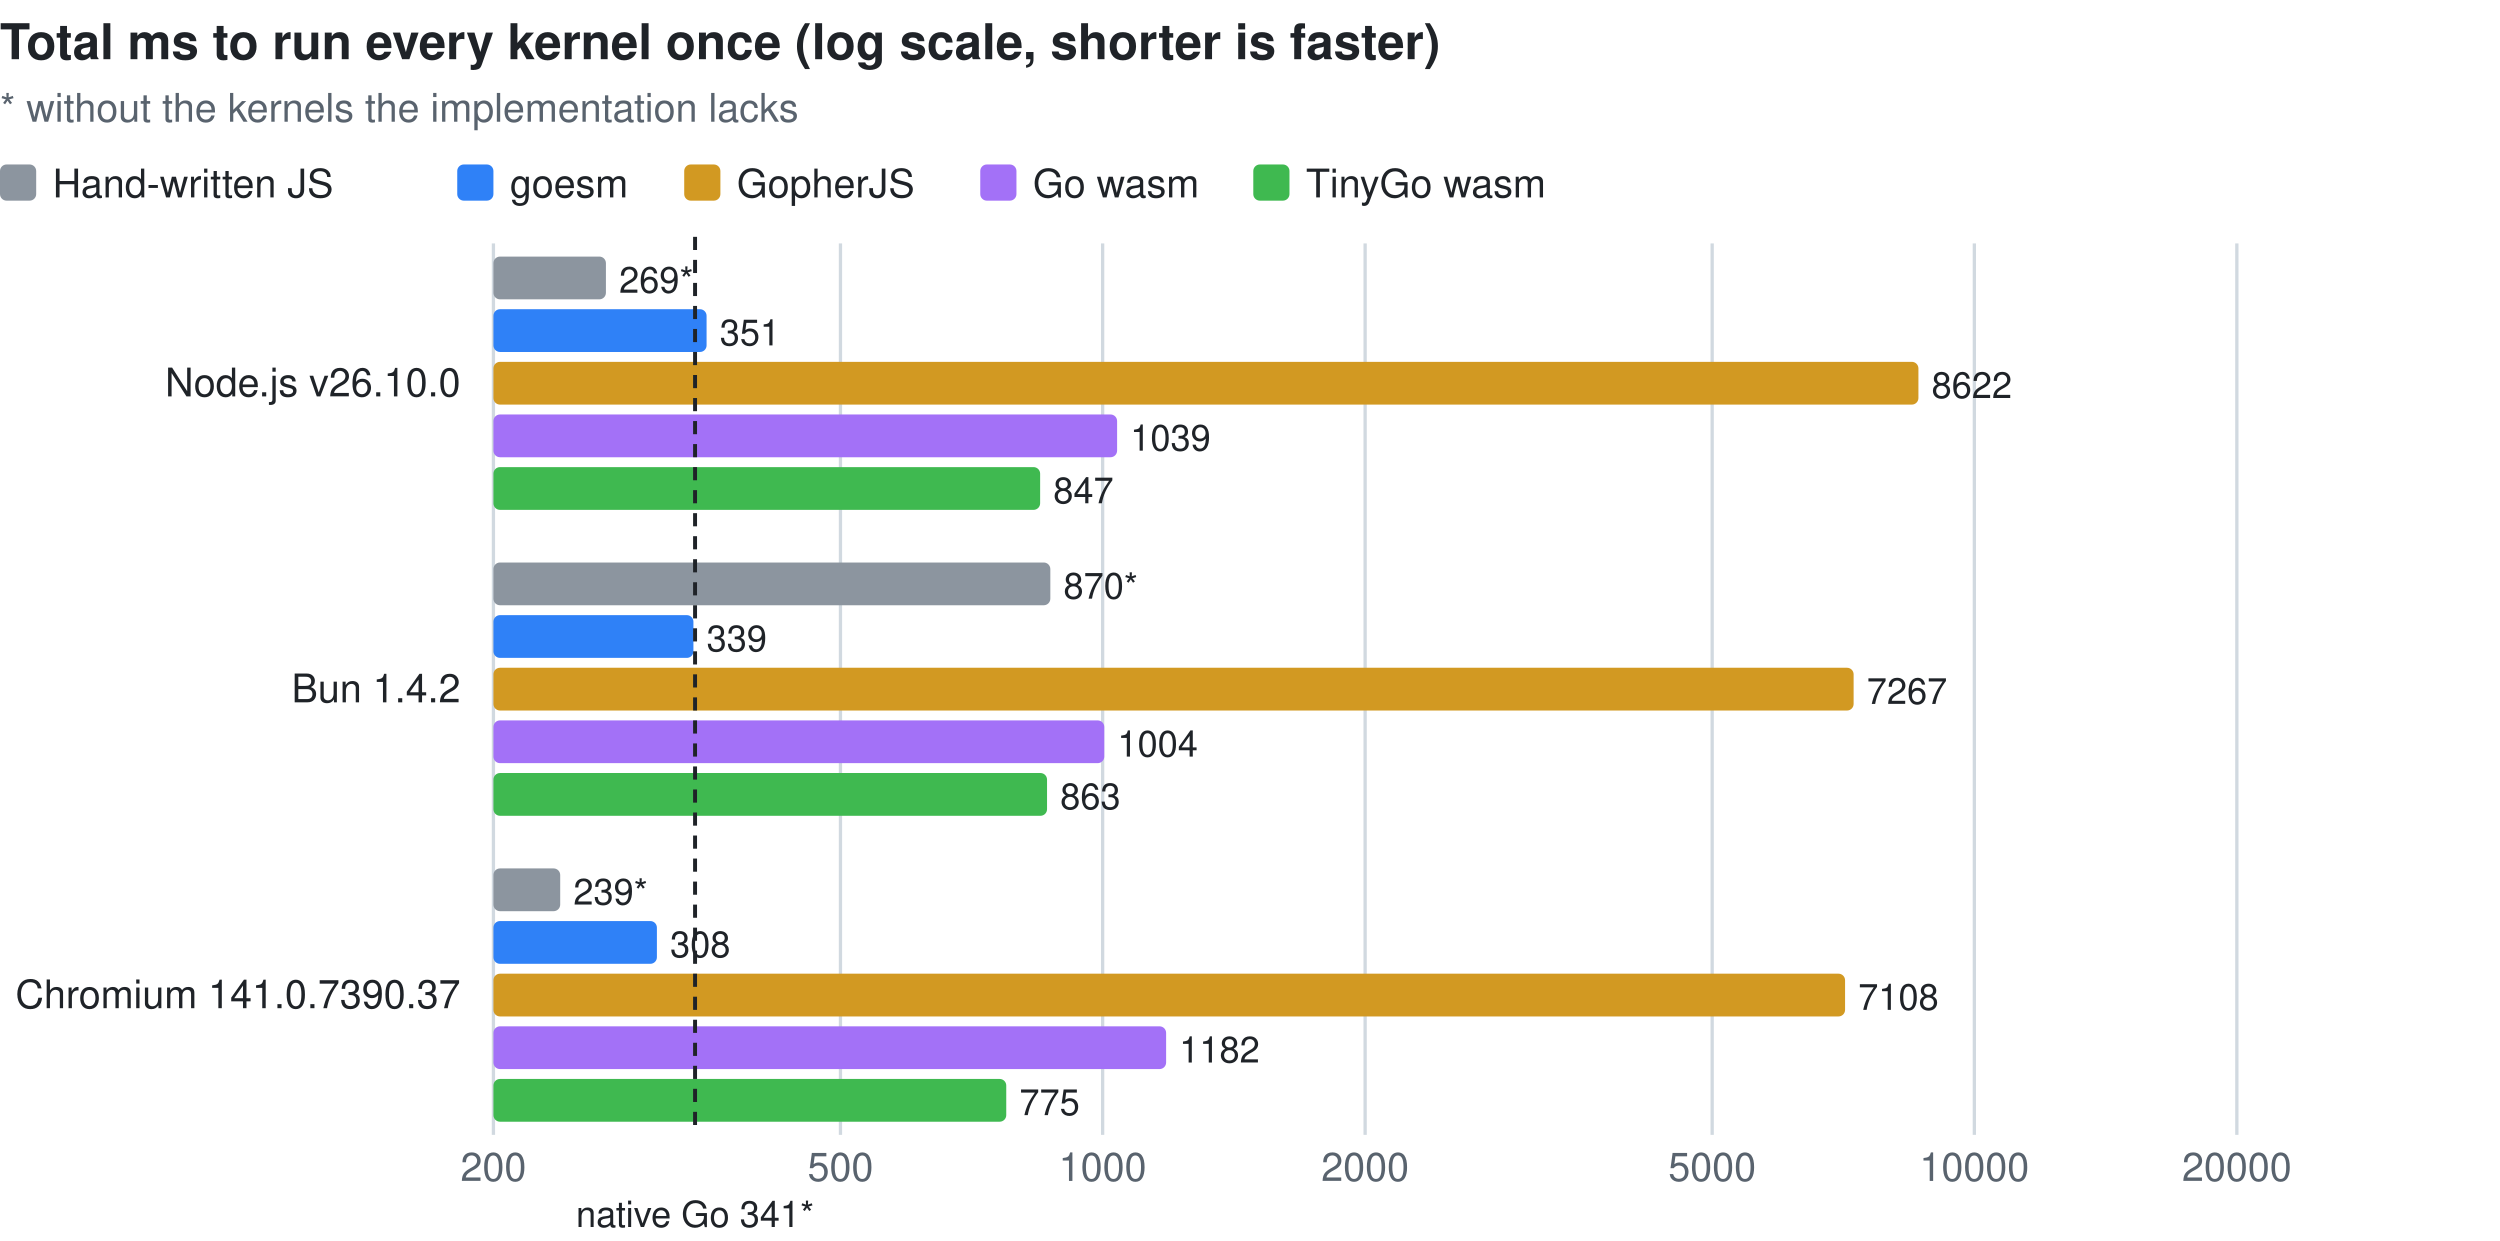
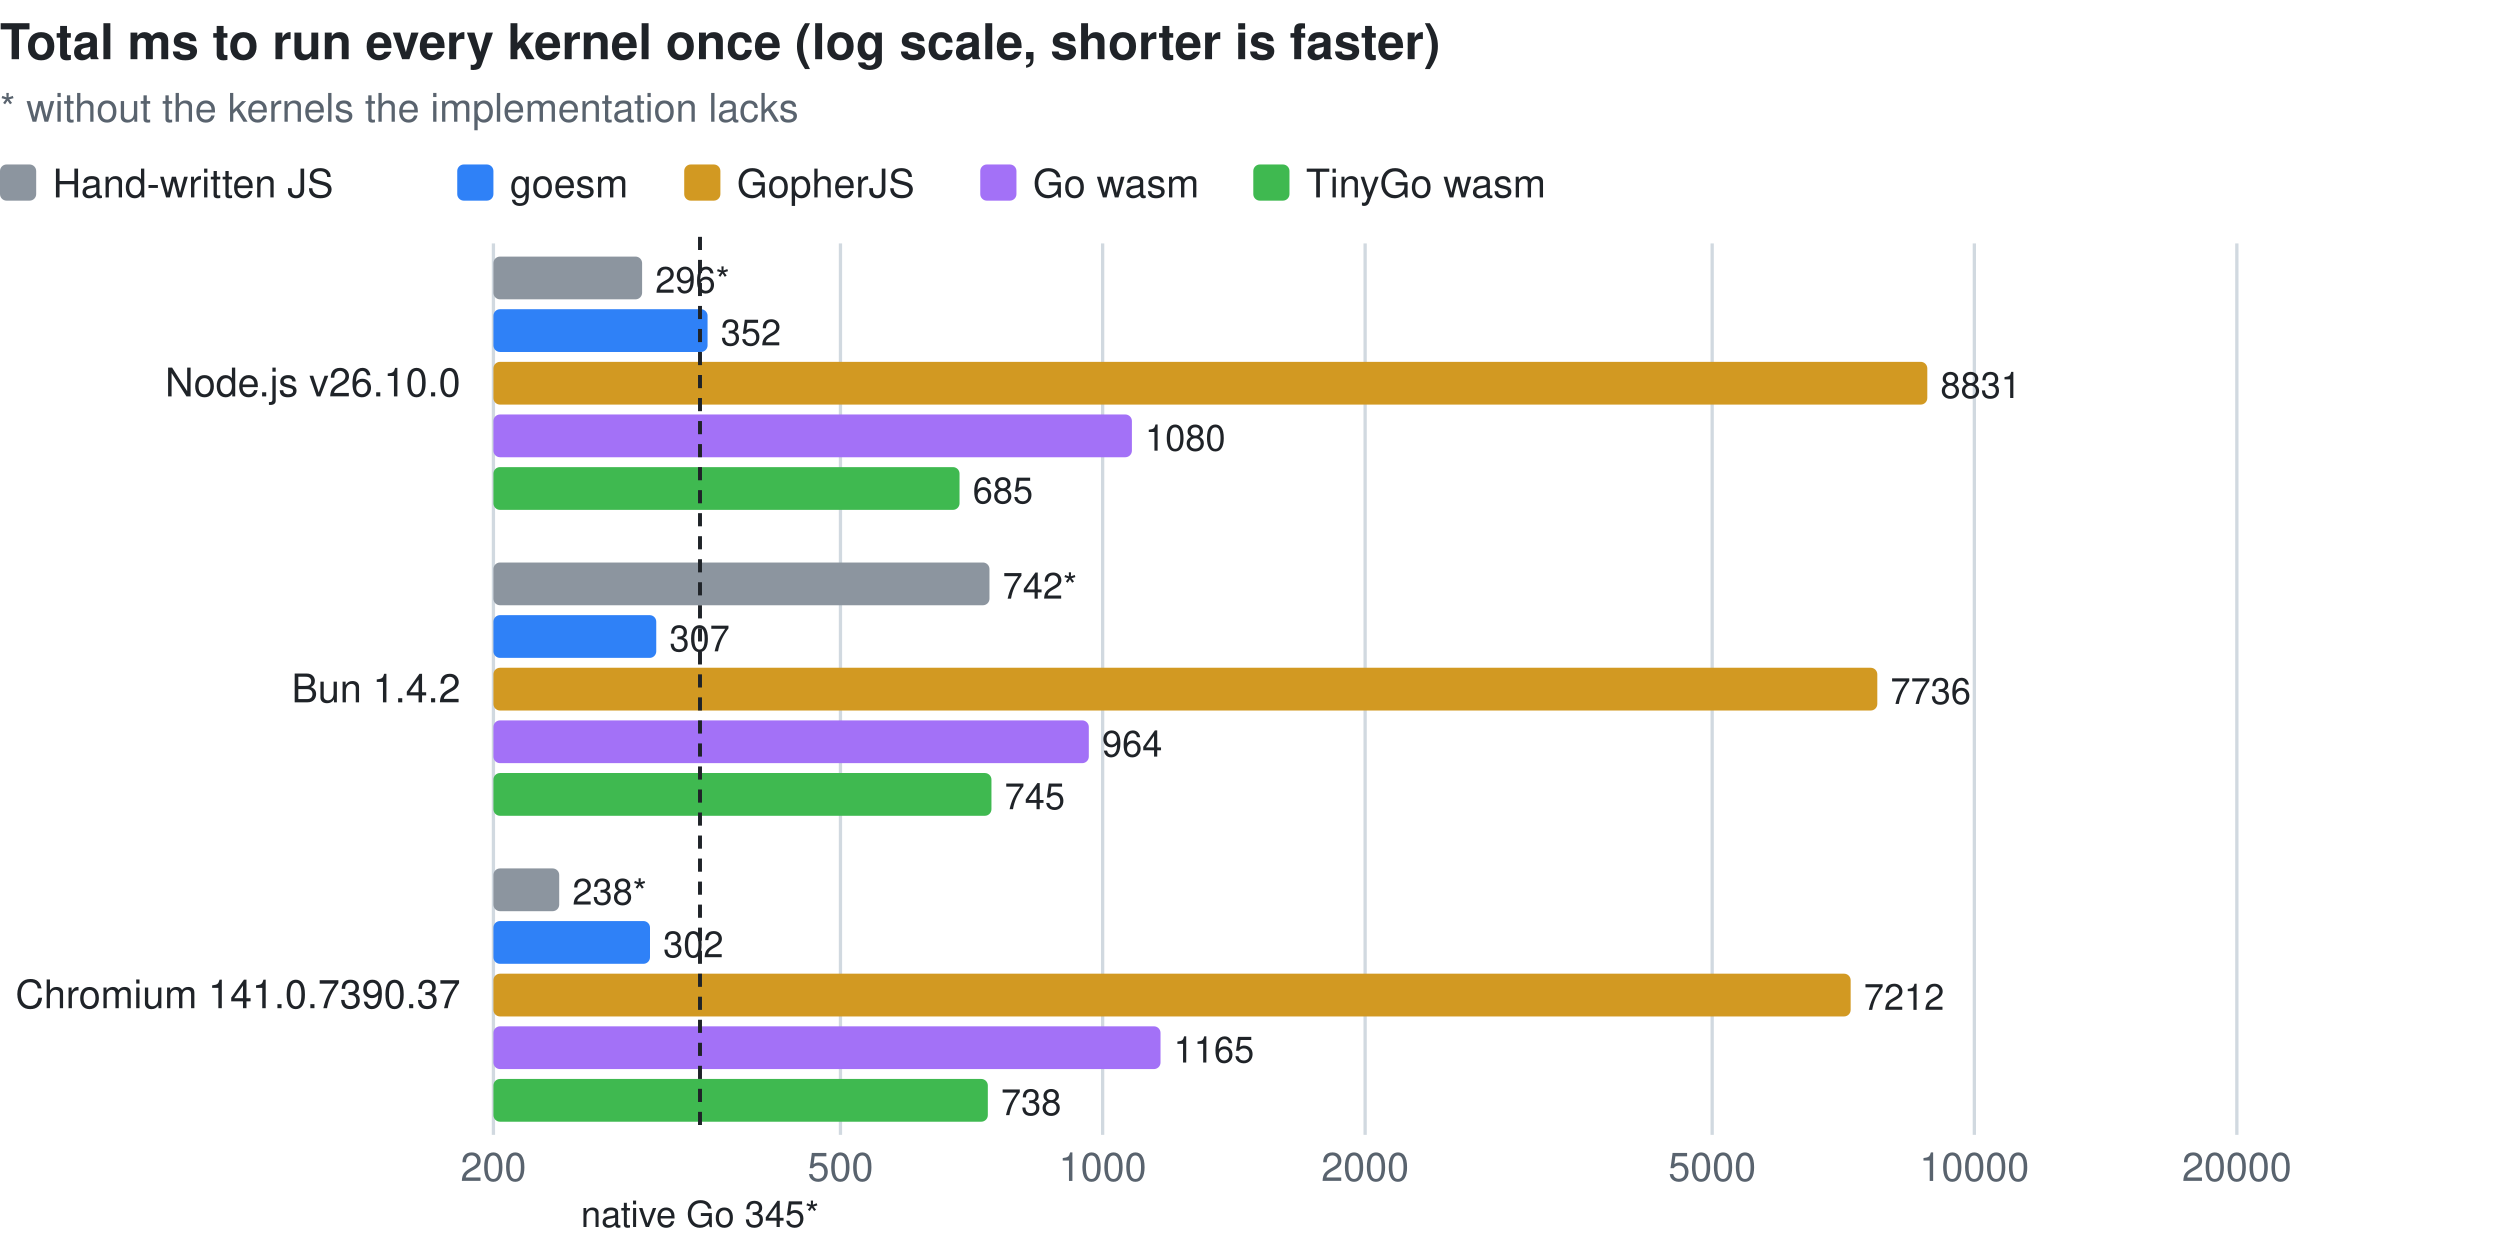
<svg xmlns="http://www.w3.org/2000/svg" width="760" height="377" viewBox="0 0 760 377" font-family="-apple-system, 'Segoe UI', Helvetica, Arial, 'Hiragino Sans', 'Noto Sans CJK JP', 'Yu Gothic', sans-serif" font-size="12">
  <style>.t{fill:#1f2328}.m{fill:#59636e}.g{stroke:#d1d9e0}.r{stroke:#1f2328}@media (prefers-color-scheme:dark){.t{fill:#f0f6fc}.m{fill:#9198a1}.g{stroke:#3d444d}.r{stroke:#f0f6fc}}</style>
  <text class="t" x="0" y="18" font-size="15" font-weight="600">Total ms to run every kernel once (log scale, shorter is faster)</text>
  <text class="m" x="0" y="37">* without the kernels the implementation lacks</text>
  <rect x="0" y="50" width="11" height="11" rx="2" fill="#8c959f" />
  <text class="t" x="16" y="60">Hand-written JS</text>
  <rect x="139" y="50" width="11" height="11" rx="2" fill="#2f81f7" />
  <text class="t" x="155" y="60">goesm</text>
  <rect x="208" y="50" width="11" height="11" rx="2" fill="#d29922" />
  <text class="t" x="224" y="60">GopherJS</text>
  <rect x="298" y="50" width="11" height="11" rx="2" fill="#a371f7" />
  <text class="t" x="314" y="60">Go wasm</text>
  <rect x="381" y="50" width="11" height="11" rx="2" fill="#3fb950" />
  <text class="t" x="397" y="60">TinyGo wasm</text>
  <line class="g" x1="150.0" y1="74" x2="150.0" y2="345" />
  <text class="m" x="150.0" y="359" text-anchor="middle">200</text>
  <line class="g" x1="255.5" y1="74" x2="255.5" y2="345" />
  <text class="m" x="255.5" y="359" text-anchor="middle">500</text>
  <line class="g" x1="335.2" y1="74" x2="335.2" y2="345" />
  <text class="m" x="335.2" y="359" text-anchor="middle">1000</text>
  <line class="g" x1="415.0" y1="74" x2="415.0" y2="345" />
  <text class="m" x="415.0" y="359" text-anchor="middle">2000</text>
  <line class="g" x1="520.5" y1="74" x2="520.5" y2="345" />
  <text class="m" x="520.5" y="359" text-anchor="middle">5000</text>
  <line class="g" x1="600.2" y1="74" x2="600.2" y2="345" />
  <text class="m" x="600.2" y="359" text-anchor="middle">10000</text>
  <line class="g" x1="680.0" y1="74" x2="680.0" y2="345" />
  <text class="m" x="680.0" y="359" text-anchor="middle">20000</text>
  <text class="t" x="140" y="120.5" text-anchor="end">Node.js v26.10.0</text>
-   <rect x="150" y="78" width="34.2" height="13" rx="2" fill="#8c959f" />
-   <text class="t" x="188.2" y="89" font-size="11">269*</text>
-   <rect x="150" y="94" width="64.8" height="13" rx="2" fill="#2f81f7" />
-   <text class="t" x="218.8" y="105" font-size="11">351</text>
-   <rect x="150" y="110" width="433.2" height="13" rx="2" fill="#d29922" />
-   <text class="t" x="587.2" y="121" font-size="11">8622</text>
-   <rect x="150" y="126" width="189.6" height="13" rx="2" fill="#a371f7" />
-   <text class="t" x="343.6" y="137" font-size="11">1039</text>
-   <rect x="150" y="142" width="166.2" height="13" rx="2" fill="#3fb950" />
-   <text class="t" x="320.2" y="153" font-size="11">847</text>
+   <rect x="150" y="78" width="45.2" height="13" rx="2" fill="#8c959f" />
+   <text class="t" x="199.2" y="89" font-size="11">296*</text>
+   <rect x="150" y="94" width="65.1" height="13" rx="2" fill="#2f81f7" />
+   <text class="t" x="219.1" y="105" font-size="11">352</text>
+   <rect x="150" y="110" width="435.9" height="13" rx="2" fill="#d29922" />
+   <text class="t" x="589.9" y="121" font-size="11">8831</text>
+   <rect x="150" y="126" width="194.1" height="13" rx="2" fill="#a371f7" />
+   <text class="t" x="348.1" y="137" font-size="11">1080</text>
+   <rect x="150" y="142" width="141.7" height="13" rx="2" fill="#3fb950" />
+   <text class="t" x="295.7" y="153" font-size="11">685</text>
  <text class="t" x="140" y="213.5" text-anchor="end">Bun 1.4.2</text>
-   <rect x="150" y="171" width="169.3" height="13" rx="2" fill="#8c959f" />
-   <text class="t" x="323.3" y="182" font-size="11">870*</text>
-   <rect x="150" y="187" width="60.8" height="13" rx="2" fill="#2f81f7" />
-   <text class="t" x="214.8" y="198" font-size="11">339</text>
-   <rect x="150" y="203" width="413.5" height="13" rx="2" fill="#d29922" />
-   <text class="t" x="567.5" y="214" font-size="11">7267</text>
-   <rect x="150" y="219" width="185.7" height="13" rx="2" fill="#a371f7" />
-   <text class="t" x="339.7" y="230" font-size="11">1004</text>
-   <rect x="150" y="235" width="168.3" height="13" rx="2" fill="#3fb950" />
-   <text class="t" x="322.3" y="246" font-size="11">863</text>
+   <rect x="150" y="171" width="150.8" height="13" rx="2" fill="#8c959f" />
+   <text class="t" x="304.8" y="182" font-size="11">742*</text>
+   <rect x="150" y="187" width="49.5" height="13" rx="2" fill="#2f81f7" />
+   <text class="t" x="203.5" y="198" font-size="11">307</text>
+   <rect x="150" y="203" width="420.7" height="13" rx="2" fill="#d29922" />
+   <text class="t" x="574.7" y="214" font-size="11">7736</text>
+   <rect x="150" y="219" width="181.0" height="13" rx="2" fill="#a371f7" />
+   <text class="t" x="335.0" y="230" font-size="11">964</text>
+   <rect x="150" y="235" width="151.4" height="13" rx="2" fill="#3fb950" />
+   <text class="t" x="305.4" y="246" font-size="11">745</text>
  <text class="t" x="140" y="306.5" text-anchor="end">Chromium 141.0.7390.37</text>
-   <rect x="150" y="264" width="20.3" height="13" rx="2" fill="#8c959f" />
-   <text class="t" x="174.3" y="275" font-size="11">239*</text>
-   <rect x="150" y="280" width="49.7" height="13" rx="2" fill="#2f81f7" />
-   <text class="t" x="203.7" y="291" font-size="11">308</text>
-   <rect x="150" y="296" width="410.9" height="13" rx="2" fill="#d29922" />
-   <text class="t" x="564.9" y="307" font-size="11">7108</text>
-   <rect x="150" y="312" width="204.5" height="13" rx="2" fill="#a371f7" />
-   <text class="t" x="358.5" y="323" font-size="11">1182</text>
-   <rect x="150" y="328" width="155.9" height="13" rx="2" fill="#3fb950" />
-   <text class="t" x="309.9" y="339" font-size="11">775</text>
-   <line class="r" x1="211.3" y1="72" x2="211.3" y2="345" stroke-dasharray="4 3" stroke-width="1.2" />
-   <text class="t" x="211.3" y="373" text-anchor="middle" font-size="11">native Go 341*</text>
+   <rect x="150" y="264" width="20.0" height="13" rx="2" fill="#8c959f" />
+   <text class="t" x="174.0" y="275" font-size="11">238*</text>
+   <rect x="150" y="280" width="47.6" height="13" rx="2" fill="#2f81f7" />
+   <text class="t" x="201.6" y="291" font-size="11">302</text>
+   <rect x="150" y="296" width="412.6" height="13" rx="2" fill="#d29922" />
+   <text class="t" x="566.6" y="307" font-size="11">7212</text>
+   <rect x="150" y="312" width="202.8" height="13" rx="2" fill="#a371f7" />
+   <text class="t" x="356.8" y="323" font-size="11">1165</text>
+   <rect x="150" y="328" width="150.3" height="13" rx="2" fill="#3fb950" />
+   <text class="t" x="304.3" y="339" font-size="11">738</text>
+   <line class="r" x1="212.8" y1="72" x2="212.8" y2="345" stroke-dasharray="4 3" stroke-width="1.2" />
+   <text class="t" x="212.8" y="373" text-anchor="middle" font-size="11">native Go 345*</text>
</svg>
